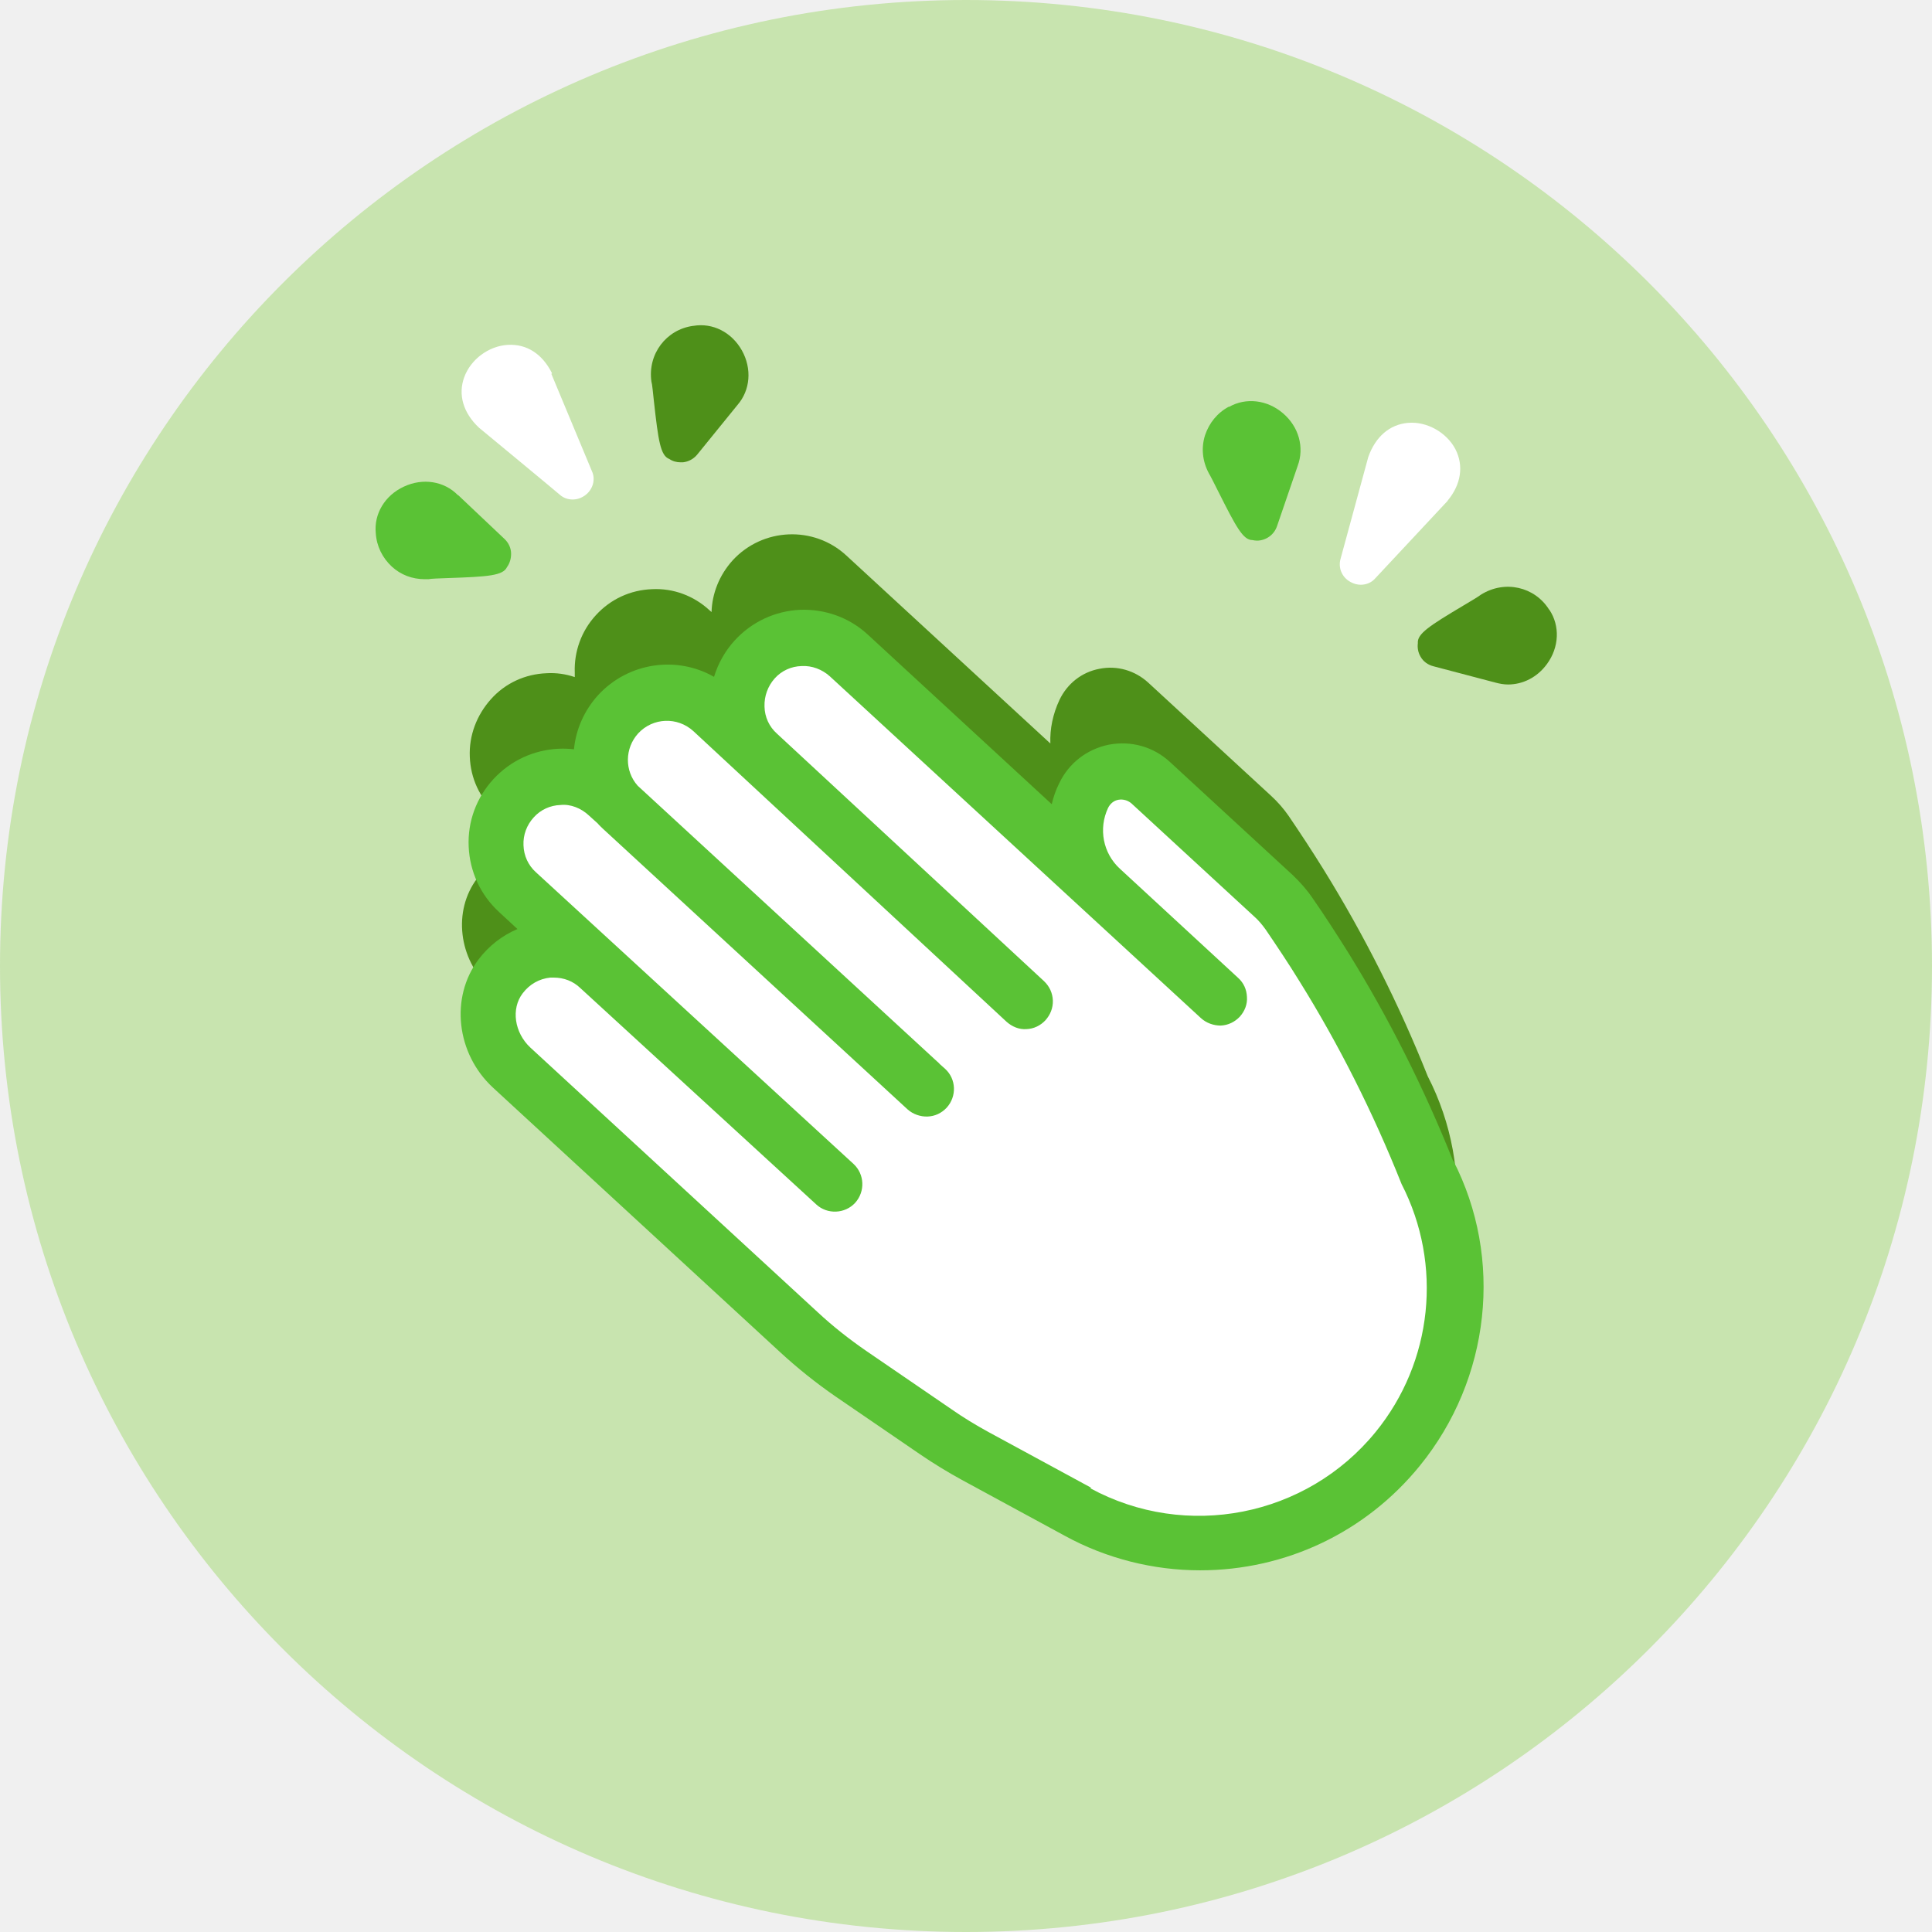
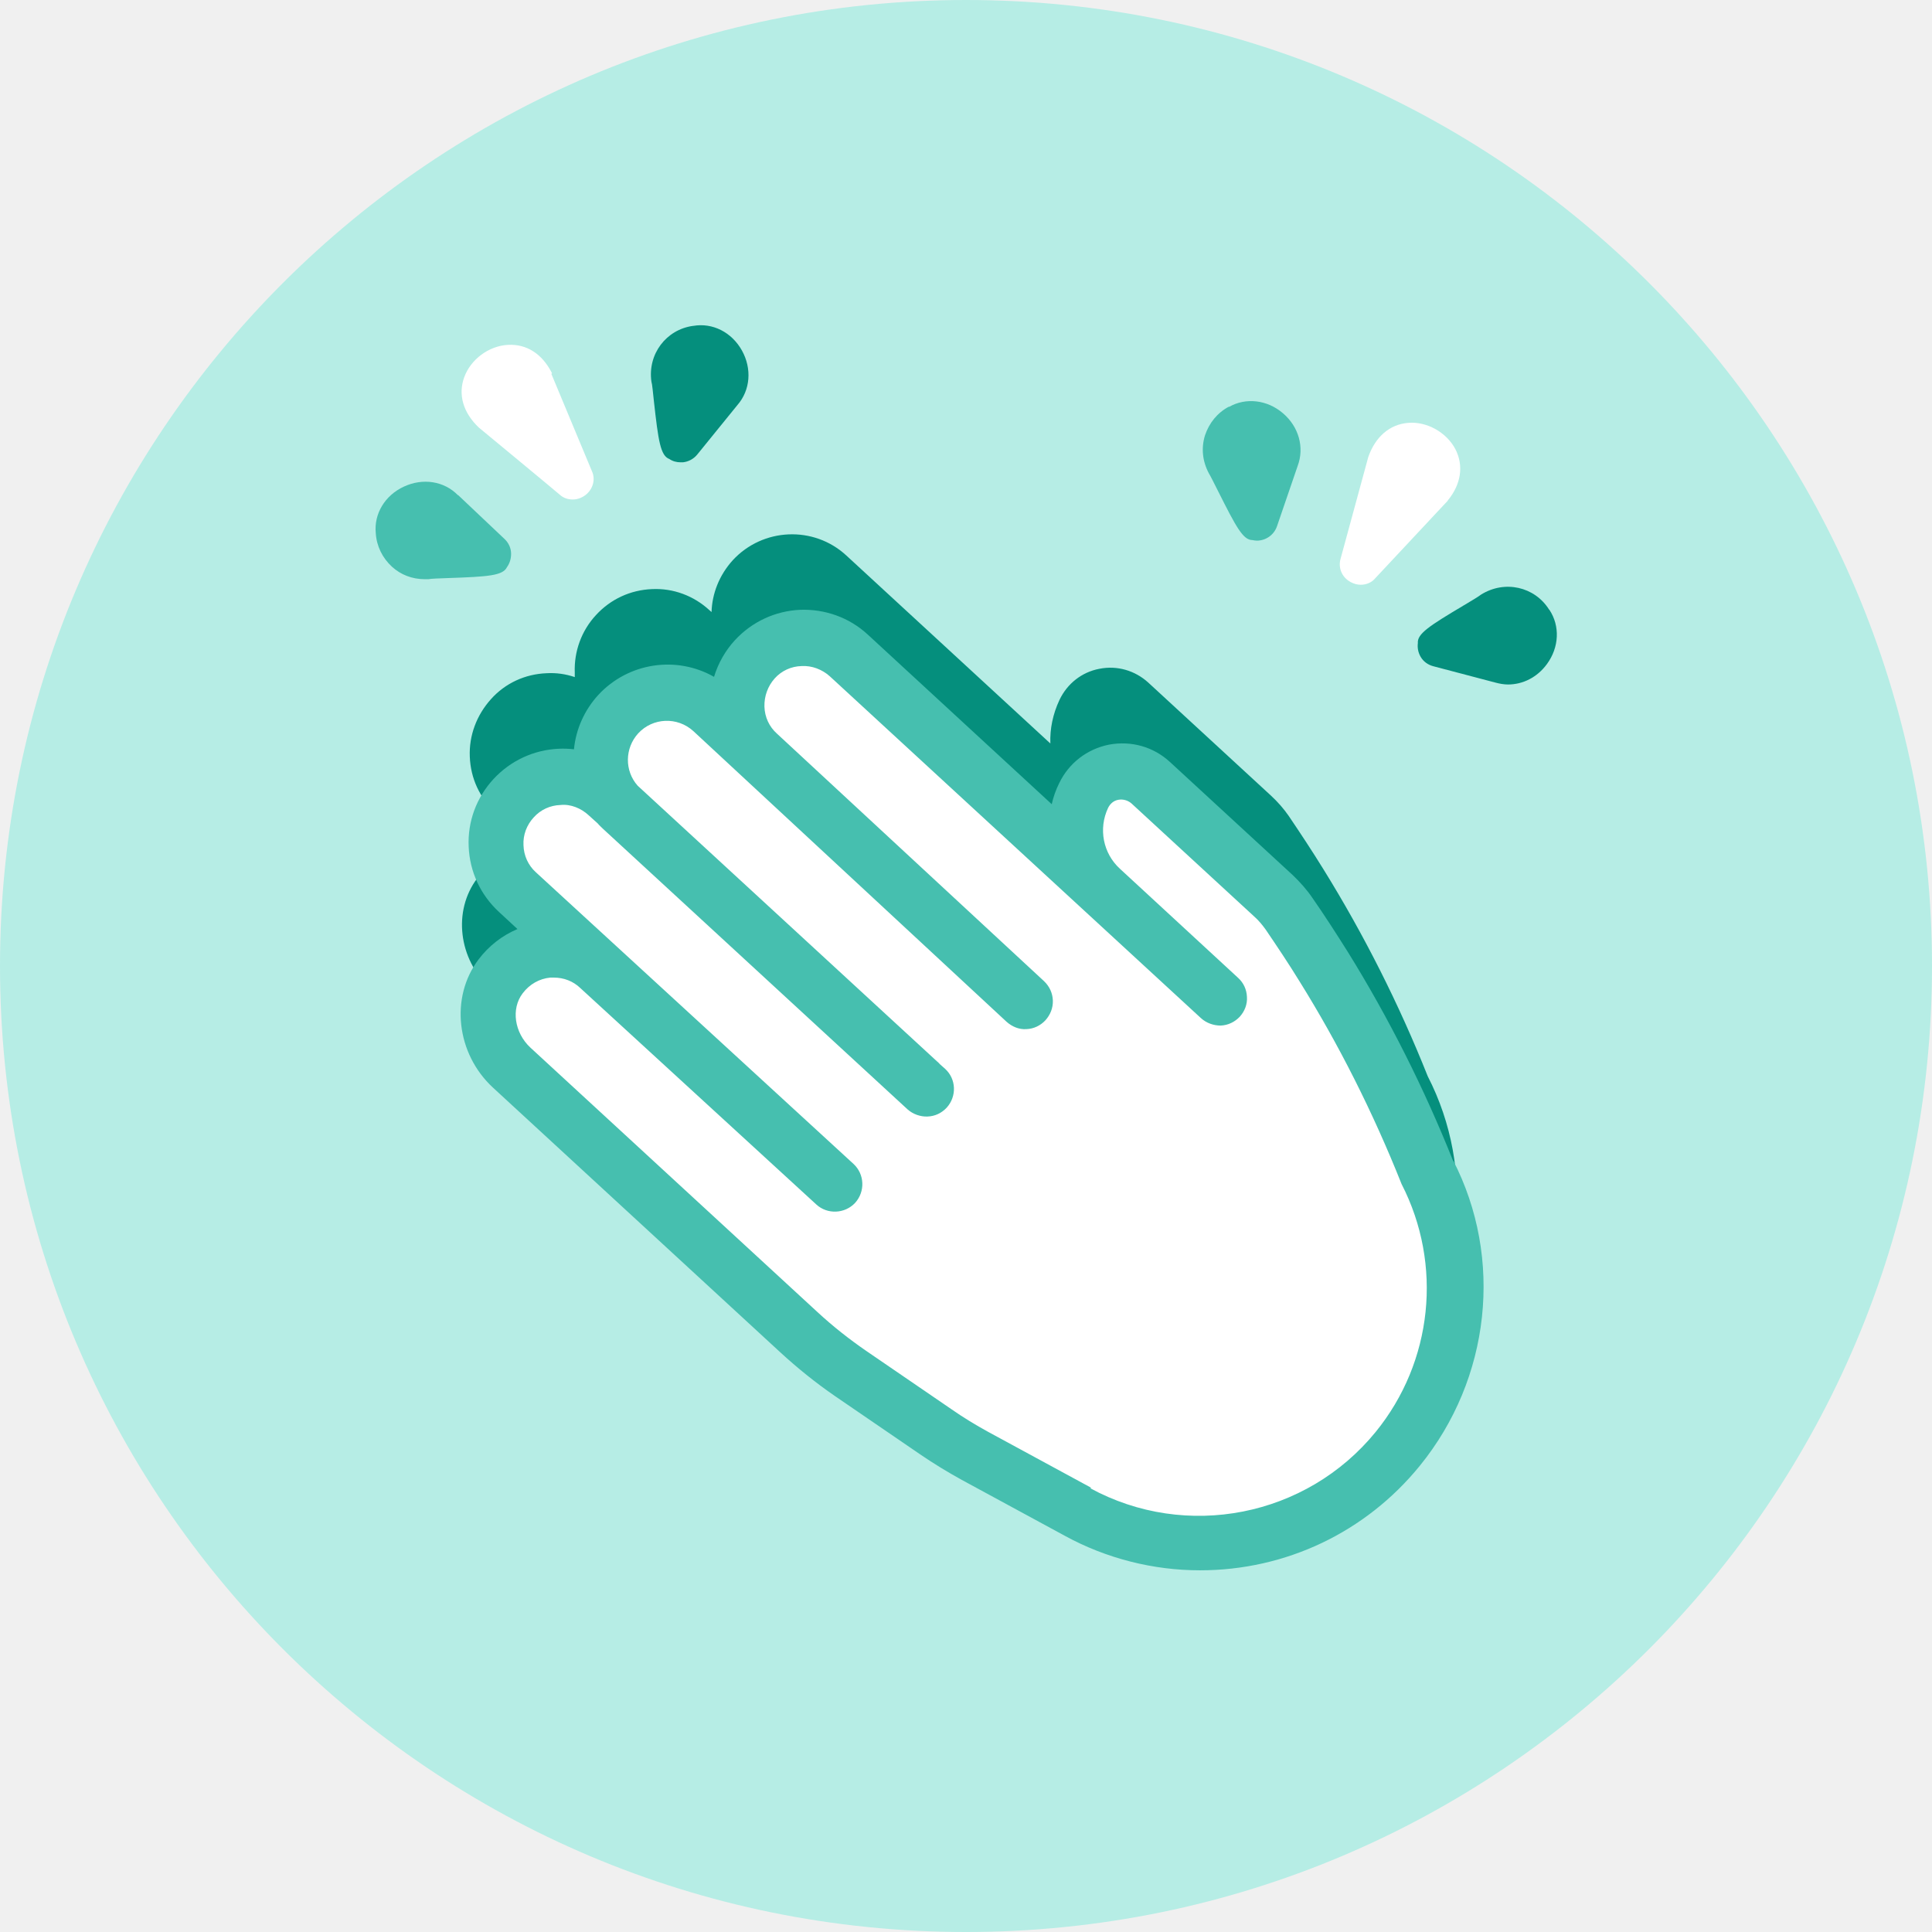
<svg xmlns="http://www.w3.org/2000/svg" width="24" height="24" viewBox="0 0 24 24" fill="none">
-   <path d="M12 24C18.627 24 24 18.627 24 12C24 5.373 18.627 0 12 0C5.373 0 0 5.373 0 12C0 18.627 5.373 24 12 24Z" fill="#C8E4AF" />
-   <path d="M17.736 13.37C17.38 12.476 16.945 11.613 16.442 10.801C16.298 10.569 16.151 10.346 16.007 10.134C15.945 10.045 15.873 9.962 15.788 9.884L14.264 8.48C14.099 8.329 13.877 8.264 13.658 8.308C13.438 8.349 13.257 8.493 13.161 8.695C13.079 8.87 13.041 9.055 13.048 9.236L10.514 6.901C10.11 6.527 9.476 6.555 9.103 6.959C8.935 7.144 8.846 7.373 8.839 7.603L8.815 7.582C8.62 7.401 8.363 7.305 8.099 7.319C7.832 7.329 7.586 7.442 7.404 7.64C7.223 7.836 7.13 8.093 7.14 8.356C7.14 8.373 7.14 8.39 7.14 8.411C7.027 8.373 6.911 8.356 6.791 8.363C6.524 8.373 6.277 8.486 6.099 8.685C5.921 8.884 5.825 9.137 5.836 9.401C5.846 9.668 5.959 9.914 6.157 10.092L6.62 10.517C6.346 10.548 6.096 10.688 5.928 10.911C5.623 11.315 5.695 11.914 6.086 12.274L9.654 15.562C9.86 15.754 10.082 15.932 10.315 16.089L11.37 16.812C11.534 16.925 11.705 17.027 11.877 17.123L13.158 17.819C13.661 18.093 14.209 18.226 14.753 18.226C15.733 18.226 16.695 17.795 17.349 16.993C18.188 15.962 18.336 14.534 17.736 13.37Z" fill="#4E9019" />
-   <path d="M11.517 13.524L7.736 10.041C7.401 9.733 7.38 9.209 7.688 8.873C7.997 8.538 8.521 8.517 8.856 8.825L12.75 12.435L9.435 9.36C9.099 9.051 9.079 8.527 9.387 8.192C9.695 7.856 10.219 7.836 10.555 8.144L14.336 11.627L15.164 12.39L13.695 11.038C13.377 10.743 13.288 10.277 13.473 9.887C13.627 9.565 14.045 9.486 14.308 9.726L15.832 11.13C15.904 11.199 15.969 11.271 16.027 11.353C16.171 11.562 16.315 11.781 16.459 12.01C17.01 12.897 17.425 13.76 17.74 14.552C18.315 15.671 18.175 17.027 17.38 18.003C16.418 19.189 14.743 19.517 13.404 18.788L12.123 18.093C11.956 18 11.791 17.901 11.63 17.791L10.575 17.069C10.349 16.915 10.134 16.743 9.932 16.558L6.366 13.271C6.048 12.976 5.969 12.483 6.229 12.137C6.527 11.74 7.096 11.695 7.452 12.024L10.188 14.534L10.384 14.712L6.438 11.089C6.103 10.781 6.082 10.257 6.39 9.921C6.699 9.586 7.223 9.565 7.558 9.873L11.425 13.435" fill="white" />
-   <path d="M18.051 14.421C17.692 13.521 17.253 12.647 16.743 11.825C16.596 11.592 16.452 11.367 16.301 11.151C16.233 11.051 16.151 10.959 16.058 10.87L14.534 9.466C14.329 9.277 14.055 9.199 13.777 9.25C13.503 9.305 13.277 9.48 13.158 9.73C13.116 9.812 13.086 9.901 13.065 9.99L10.781 7.884C10.548 7.668 10.247 7.565 9.942 7.575C9.63 7.589 9.342 7.723 9.13 7.952C9.01 8.082 8.921 8.24 8.87 8.408C8.408 8.144 7.808 8.226 7.431 8.634C7.26 8.822 7.154 9.058 7.13 9.308C7.068 9.301 7.007 9.298 6.942 9.301C6.63 9.315 6.342 9.449 6.13 9.678C5.918 9.908 5.808 10.206 5.822 10.517C5.836 10.829 5.969 11.117 6.199 11.329L6.428 11.541C6.24 11.62 6.072 11.75 5.945 11.918C5.589 12.39 5.668 13.089 6.123 13.51L9.692 16.798C9.904 16.993 10.134 17.178 10.373 17.343L11.428 18.065C11.599 18.182 11.774 18.288 11.949 18.384L13.229 19.079C13.743 19.36 14.325 19.507 14.908 19.507C15.973 19.507 16.966 19.034 17.637 18.209C18.517 17.127 18.678 15.63 18.051 14.414V14.421ZM13.558 18.483L12.277 17.788C12.12 17.702 11.962 17.606 11.815 17.503L10.76 16.781C10.551 16.637 10.346 16.476 10.158 16.301L6.589 13.014C6.39 12.829 6.346 12.531 6.493 12.339C6.579 12.226 6.699 12.158 6.836 12.144C6.849 12.144 6.866 12.144 6.88 12.144C7.003 12.144 7.12 12.188 7.209 12.274L10.14 14.962C10.277 15.089 10.497 15.079 10.623 14.942C10.75 14.801 10.74 14.586 10.603 14.459L6.658 10.836C6.562 10.75 6.507 10.63 6.503 10.5C6.497 10.37 6.545 10.247 6.63 10.154C6.716 10.058 6.836 10.004 6.962 10C7.089 9.986 7.219 10.041 7.312 10.127L7.425 10.229C7.445 10.254 7.469 10.274 7.493 10.298L11.274 13.781C11.342 13.842 11.435 13.873 11.521 13.87C11.613 13.867 11.695 13.829 11.76 13.76C11.887 13.62 11.88 13.404 11.74 13.277L11.675 13.219C11.675 13.219 11.654 13.195 11.64 13.185L7.921 9.76C7.757 9.575 7.76 9.295 7.928 9.11C8.11 8.914 8.414 8.901 8.613 9.082L12.503 12.692C12.572 12.754 12.661 12.791 12.75 12.784C12.842 12.781 12.925 12.74 12.986 12.675C13.048 12.606 13.082 12.521 13.079 12.428C13.075 12.336 13.038 12.254 12.969 12.188L9.651 9.113C9.555 9.027 9.5 8.908 9.497 8.777C9.493 8.647 9.538 8.524 9.623 8.428C9.709 8.332 9.829 8.277 9.959 8.274C10.086 8.267 10.212 8.315 10.308 8.401L14.918 12.647C14.986 12.709 15.075 12.74 15.164 12.74C15.257 12.736 15.339 12.695 15.401 12.63C15.462 12.562 15.497 12.476 15.49 12.384C15.486 12.291 15.449 12.209 15.38 12.147L13.911 10.791C13.702 10.599 13.644 10.295 13.764 10.038C13.791 9.983 13.836 9.945 13.894 9.935C13.952 9.925 14.01 9.942 14.055 9.98L15.579 11.384C15.637 11.435 15.681 11.49 15.723 11.548C15.863 11.754 16.007 11.969 16.144 12.192C16.63 12.973 17.055 13.815 17.411 14.709C17.925 15.709 17.798 16.918 17.089 17.788C16.23 18.843 14.736 19.137 13.541 18.486L13.558 18.483Z" fill="#5AC235" />
-   <path d="M6.856 4.64V4.634C6.736 4.397 6.545 4.271 6.308 4.284C6.072 4.298 5.849 4.462 5.767 4.685C5.688 4.901 5.753 5.127 5.949 5.312C5.949 5.312 6.935 6.127 6.952 6.144C6.997 6.185 7.055 6.205 7.113 6.205C7.168 6.205 7.219 6.188 7.267 6.154C7.366 6.082 7.401 5.955 7.353 5.853L6.849 4.644L6.856 4.64Z" fill="white" />
-   <path d="M5.688 6.151C5.517 5.976 5.253 5.935 5.017 6.045C4.781 6.154 4.644 6.384 4.668 6.623C4.678 6.784 4.75 6.931 4.87 7.041C4.979 7.14 5.12 7.195 5.277 7.195C5.291 7.195 5.305 7.195 5.322 7.195C5.356 7.188 5.452 7.185 5.565 7.181C6.065 7.164 6.247 7.151 6.298 7.045C6.332 6.997 6.349 6.942 6.349 6.88C6.349 6.808 6.318 6.743 6.267 6.695L5.692 6.151H5.688Z" fill="#5AC235" />
-   <path d="M8.61 4.048C8.277 4.093 8.044 4.397 8.092 4.74C8.103 4.774 8.11 4.87 8.123 4.983C8.178 5.48 8.205 5.661 8.315 5.702C8.356 5.73 8.404 5.743 8.455 5.743C8.466 5.743 8.473 5.743 8.483 5.743C8.551 5.736 8.616 5.702 8.661 5.647L9.161 5.031C9.322 4.846 9.342 4.579 9.216 4.353C9.089 4.127 8.853 4.007 8.613 4.048H8.61Z" fill="#4E9019" />
-   <path d="M17.983 6.219C18.151 6.017 18.185 5.784 18.079 5.579C17.969 5.37 17.723 5.233 17.493 5.253C17.264 5.271 17.086 5.425 16.997 5.678L16.654 6.938C16.62 7.051 16.668 7.171 16.777 7.23C16.819 7.253 16.863 7.264 16.904 7.264C16.973 7.264 17.041 7.236 17.086 7.182L17.979 6.226L17.986 6.219H17.983Z" fill="white" />
-   <path d="M15.267 5.051C15.123 5.127 15.021 5.253 14.969 5.408C14.921 5.562 14.935 5.726 15.017 5.88C15.038 5.914 15.082 6.003 15.134 6.106C15.356 6.548 15.442 6.709 15.558 6.709C15.575 6.712 15.592 6.716 15.613 6.716C15.723 6.716 15.825 6.647 15.863 6.538L16.12 5.788C16.206 5.558 16.134 5.301 15.938 5.134C15.743 4.966 15.476 4.935 15.267 5.055V5.051Z" fill="#5AC235" />
-   <path d="M19.243 7.572C19.065 7.288 18.692 7.202 18.397 7.387C18.366 7.411 18.281 7.462 18.181 7.521C17.757 7.774 17.603 7.873 17.613 7.99C17.606 8.048 17.616 8.106 17.647 8.158C17.681 8.219 17.74 8.26 17.808 8.277L18.575 8.479C18.627 8.493 18.681 8.503 18.733 8.503C18.918 8.503 19.096 8.414 19.216 8.25C19.37 8.041 19.38 7.774 19.247 7.575L19.243 7.572Z" fill="#4E9019" />
+   <g clip-path="url(#clip0_7419_772)">
+     <path d="M12 24C18.627 24 24 18.627 24 12C24 5.373 18.627 0 12 0C5.373 0 0 5.373 0 12C0 18.627 5.373 24 12 24Z" fill="#B6EDE5" />
+     <path d="M17.736 13.37C17.38 12.476 16.945 11.613 16.442 10.801C16.298 10.568 16.151 10.346 16.007 10.133C15.945 10.044 15.873 9.962 15.788 9.883L14.264 8.479C14.099 8.329 13.877 8.264 13.657 8.308C13.438 8.349 13.257 8.493 13.161 8.695C13.079 8.87 13.041 9.055 13.048 9.236L10.514 6.901C10.11 6.527 9.476 6.555 9.103 6.959C8.935 7.144 8.846 7.373 8.839 7.603L8.815 7.582C8.62 7.401 8.363 7.305 8.099 7.318C7.832 7.329 7.586 7.442 7.404 7.64C7.223 7.835 7.13 8.092 7.14 8.356C7.14 8.373 7.14 8.39 7.14 8.411C7.027 8.373 6.911 8.356 6.791 8.363C6.524 8.373 6.277 8.486 6.099 8.685C5.921 8.883 5.825 9.137 5.836 9.4C5.846 9.668 5.959 9.914 6.157 10.092L6.62 10.517C6.346 10.548 6.096 10.688 5.928 10.911C5.623 11.315 5.695 11.914 6.086 12.274L9.654 15.562C9.86 15.753 10.082 15.931 10.315 16.089L11.37 16.811C11.534 16.924 11.705 17.027 11.877 17.123L13.157 17.818C13.661 18.092 14.209 18.226 14.753 18.226C15.733 18.226 16.695 17.794 17.349 16.993C18.188 15.962 18.335 14.534 17.736 13.37Z" fill="#058F7D" />
+     <path d="M11.517 13.524L7.736 10.041C7.401 9.733 7.38 9.209 7.688 8.873C7.997 8.538 8.521 8.517 8.856 8.825L12.75 12.435L9.435 9.36C9.099 9.051 9.079 8.527 9.387 8.192C9.695 7.856 10.219 7.836 10.555 8.144L14.336 11.627L15.164 12.39L13.695 11.038C13.377 10.743 13.288 10.277 13.473 9.887C13.627 9.565 14.044 9.486 14.308 9.726L15.832 11.13C15.904 11.199 15.969 11.271 16.027 11.353C16.171 11.562 16.315 11.781 16.459 12.01C17.01 12.897 17.425 13.76 17.74 14.552C18.315 15.671 18.175 17.027 17.38 18.003C16.418 19.189 14.743 19.517 13.404 18.788L12.123 18.093C11.956 18 11.791 17.901 11.63 17.791L10.575 17.069C10.349 16.915 10.134 16.743 9.932 16.558L6.366 13.271C6.048 12.976 5.969 12.483 6.229 12.137C6.527 11.74 7.096 11.695 7.452 12.024L10.188 14.534L10.384 14.712L6.438 11.089C6.103 10.781 6.082 10.257 6.39 9.921C6.699 9.586 7.223 9.565 7.558 9.873L11.425 13.435" fill="white" />
+     <path d="M18.051 14.421C17.692 13.521 17.253 12.647 16.743 11.825C16.596 11.592 16.452 11.367 16.301 11.151C16.233 11.051 16.151 10.959 16.058 10.87L14.534 9.466C14.329 9.277 14.055 9.199 13.777 9.25C13.503 9.305 13.277 9.48 13.157 9.73C13.116 9.812 13.085 9.901 13.065 9.99L10.781 7.884C10.548 7.668 10.246 7.565 9.942 7.575C9.63 7.589 9.342 7.723 9.13 7.952C9.01 8.082 8.921 8.24 8.87 8.408C8.407 8.144 7.808 8.226 7.431 8.634C7.26 8.822 7.154 9.058 7.13 9.308C7.068 9.301 7.007 9.298 6.942 9.301C6.63 9.315 6.342 9.449 6.13 9.678C5.918 9.908 5.808 10.206 5.822 10.517C5.835 10.829 5.969 11.117 6.199 11.329L6.428 11.541C6.24 11.62 6.072 11.75 5.945 11.918C5.589 12.39 5.668 13.089 6.123 13.51L9.692 16.798C9.904 16.993 10.133 17.178 10.373 17.343L11.428 18.065C11.599 18.182 11.774 18.288 11.948 18.384L13.229 19.079C13.743 19.36 14.325 19.507 14.907 19.507C15.973 19.507 16.966 19.034 17.637 18.209C18.517 17.127 18.678 15.63 18.051 14.414V14.421ZM13.558 18.483L12.277 17.788C12.12 17.702 11.962 17.606 11.815 17.503L10.76 16.781C10.551 16.637 10.346 16.476 10.157 16.301L6.589 13.014C6.39 12.829 6.346 12.531 6.493 12.339C6.579 12.226 6.699 12.158 6.835 12.144C6.849 12.144 6.866 12.144 6.88 12.144C7.003 12.144 7.12 12.188 7.209 12.274L10.14 14.962C10.277 15.089 10.496 15.079 10.623 14.942C10.75 14.801 10.74 14.586 10.603 14.459L6.657 10.836C6.562 10.75 6.507 10.63 6.503 10.5C6.496 10.37 6.544 10.247 6.63 10.154C6.716 10.058 6.835 10.004 6.962 10C7.089 9.986 7.219 10.041 7.312 10.127L7.425 10.229C7.445 10.254 7.469 10.274 7.493 10.298L11.274 13.781C11.342 13.842 11.435 13.873 11.52 13.87C11.613 13.867 11.695 13.829 11.76 13.76C11.887 13.62 11.88 13.404 11.74 13.277L11.675 13.219C11.675 13.219 11.654 13.195 11.64 13.185L7.921 9.76C7.757 9.575 7.76 9.295 7.928 9.11C8.109 8.914 8.414 8.901 8.613 9.082L12.503 12.692C12.572 12.754 12.661 12.791 12.75 12.784C12.842 12.781 12.925 12.74 12.986 12.675C13.048 12.606 13.082 12.521 13.079 12.428C13.075 12.336 13.038 12.254 12.969 12.188L9.651 9.113C9.555 9.027 9.5 8.908 9.496 8.777C9.493 8.647 9.538 8.524 9.623 8.428C9.709 8.332 9.829 8.277 9.959 8.274C10.085 8.267 10.212 8.315 10.308 8.401L14.918 12.647C14.986 12.709 15.075 12.74 15.164 12.74C15.257 12.736 15.339 12.695 15.401 12.63C15.462 12.562 15.496 12.476 15.49 12.384C15.486 12.291 15.448 12.209 15.38 12.147L13.911 10.791C13.702 10.599 13.644 10.295 13.764 10.038C13.791 9.983 13.835 9.945 13.894 9.935C13.952 9.925 14.01 9.942 14.055 9.98L15.579 11.384C15.637 11.435 15.681 11.49 15.723 11.548C15.863 11.754 16.007 11.969 16.144 12.192C16.63 12.973 17.055 13.815 17.411 14.709C17.925 15.709 17.798 16.918 17.089 17.788C16.229 18.843 14.736 19.137 13.541 18.486L13.558 18.483Z" fill="#46BFAF" />
+     <path d="M6.856 4.64V4.634C6.736 4.397 6.544 4.271 6.308 4.284C6.072 4.298 5.849 4.462 5.767 4.685C5.688 4.901 5.753 5.127 5.949 5.312C5.949 5.312 6.935 6.127 6.952 6.144C6.996 6.185 7.055 6.205 7.113 6.205C7.168 6.205 7.219 6.188 7.267 6.154C7.366 6.082 7.401 5.955 7.353 5.853L6.849 4.644L6.856 4.64Z" fill="white" />
+     <path d="M5.688 6.151C5.517 5.976 5.253 5.935 5.017 6.045C4.781 6.154 4.644 6.384 4.668 6.623C4.678 6.784 4.75 6.931 4.87 7.041C4.979 7.14 5.12 7.195 5.277 7.195C5.291 7.195 5.305 7.195 5.322 7.195C5.356 7.188 5.452 7.185 5.565 7.181C6.065 7.164 6.247 7.151 6.298 7.045C6.332 6.997 6.349 6.942 6.349 6.88C6.349 6.808 6.318 6.743 6.267 6.695L5.692 6.151H5.688Z" fill="#46BFAF" />
+     <path d="M8.61 4.048C8.277 4.093 8.044 4.397 8.092 4.74C8.103 4.774 8.11 4.87 8.123 4.983C8.178 5.48 8.205 5.661 8.315 5.702C8.356 5.73 8.404 5.743 8.455 5.743C8.466 5.743 8.473 5.743 8.483 5.743C8.551 5.736 8.616 5.702 8.661 5.647L9.161 5.031C9.322 4.846 9.342 4.579 9.216 4.353C9.089 4.127 8.853 4.007 8.613 4.048H8.61Z" fill="#058F7D" />
+     <path d="M17.983 6.219C18.151 6.017 18.185 5.784 18.079 5.579C17.969 5.37 17.723 5.233 17.493 5.253C17.264 5.271 17.085 5.425 16.997 5.678L16.654 6.938C16.62 7.051 16.668 7.171 16.777 7.23C16.818 7.253 16.863 7.264 16.904 7.264C16.973 7.264 17.041 7.236 17.085 7.182L17.979 6.226L17.986 6.219H17.983Z" fill="white" />
+     <path d="M15.267 5.051C15.123 5.127 15.021 5.253 14.969 5.408C14.921 5.562 14.935 5.726 15.017 5.88C15.038 5.914 15.082 6.003 15.134 6.106C15.356 6.548 15.442 6.709 15.558 6.709C15.575 6.712 15.592 6.716 15.613 6.716C15.723 6.716 15.825 6.647 15.863 6.538L16.12 5.788C16.206 5.558 16.134 5.301 15.938 5.134C15.743 4.966 15.476 4.935 15.267 5.055V5.051Z" fill="#46BFAF" />
+     <path d="M19.243 7.572C19.065 7.288 18.692 7.202 18.397 7.387C18.367 7.411 18.281 7.462 18.182 7.521C17.757 7.774 17.603 7.873 17.613 7.99C17.606 8.048 17.617 8.106 17.647 8.158C17.682 8.219 17.74 8.26 17.808 8.277L18.575 8.479C18.627 8.493 18.682 8.503 18.733 8.503C18.918 8.503 19.096 8.414 19.216 8.25C19.37 8.041 19.38 7.774 19.247 7.575L19.243 7.572Z" fill="#058F7D" />
+   </g>
+   <defs>
+     <clipPath id="clip0_7419_772">
+       <rect width="24" height="24" fill="white" />
+     </clipPath>
+   </defs>
</svg>
